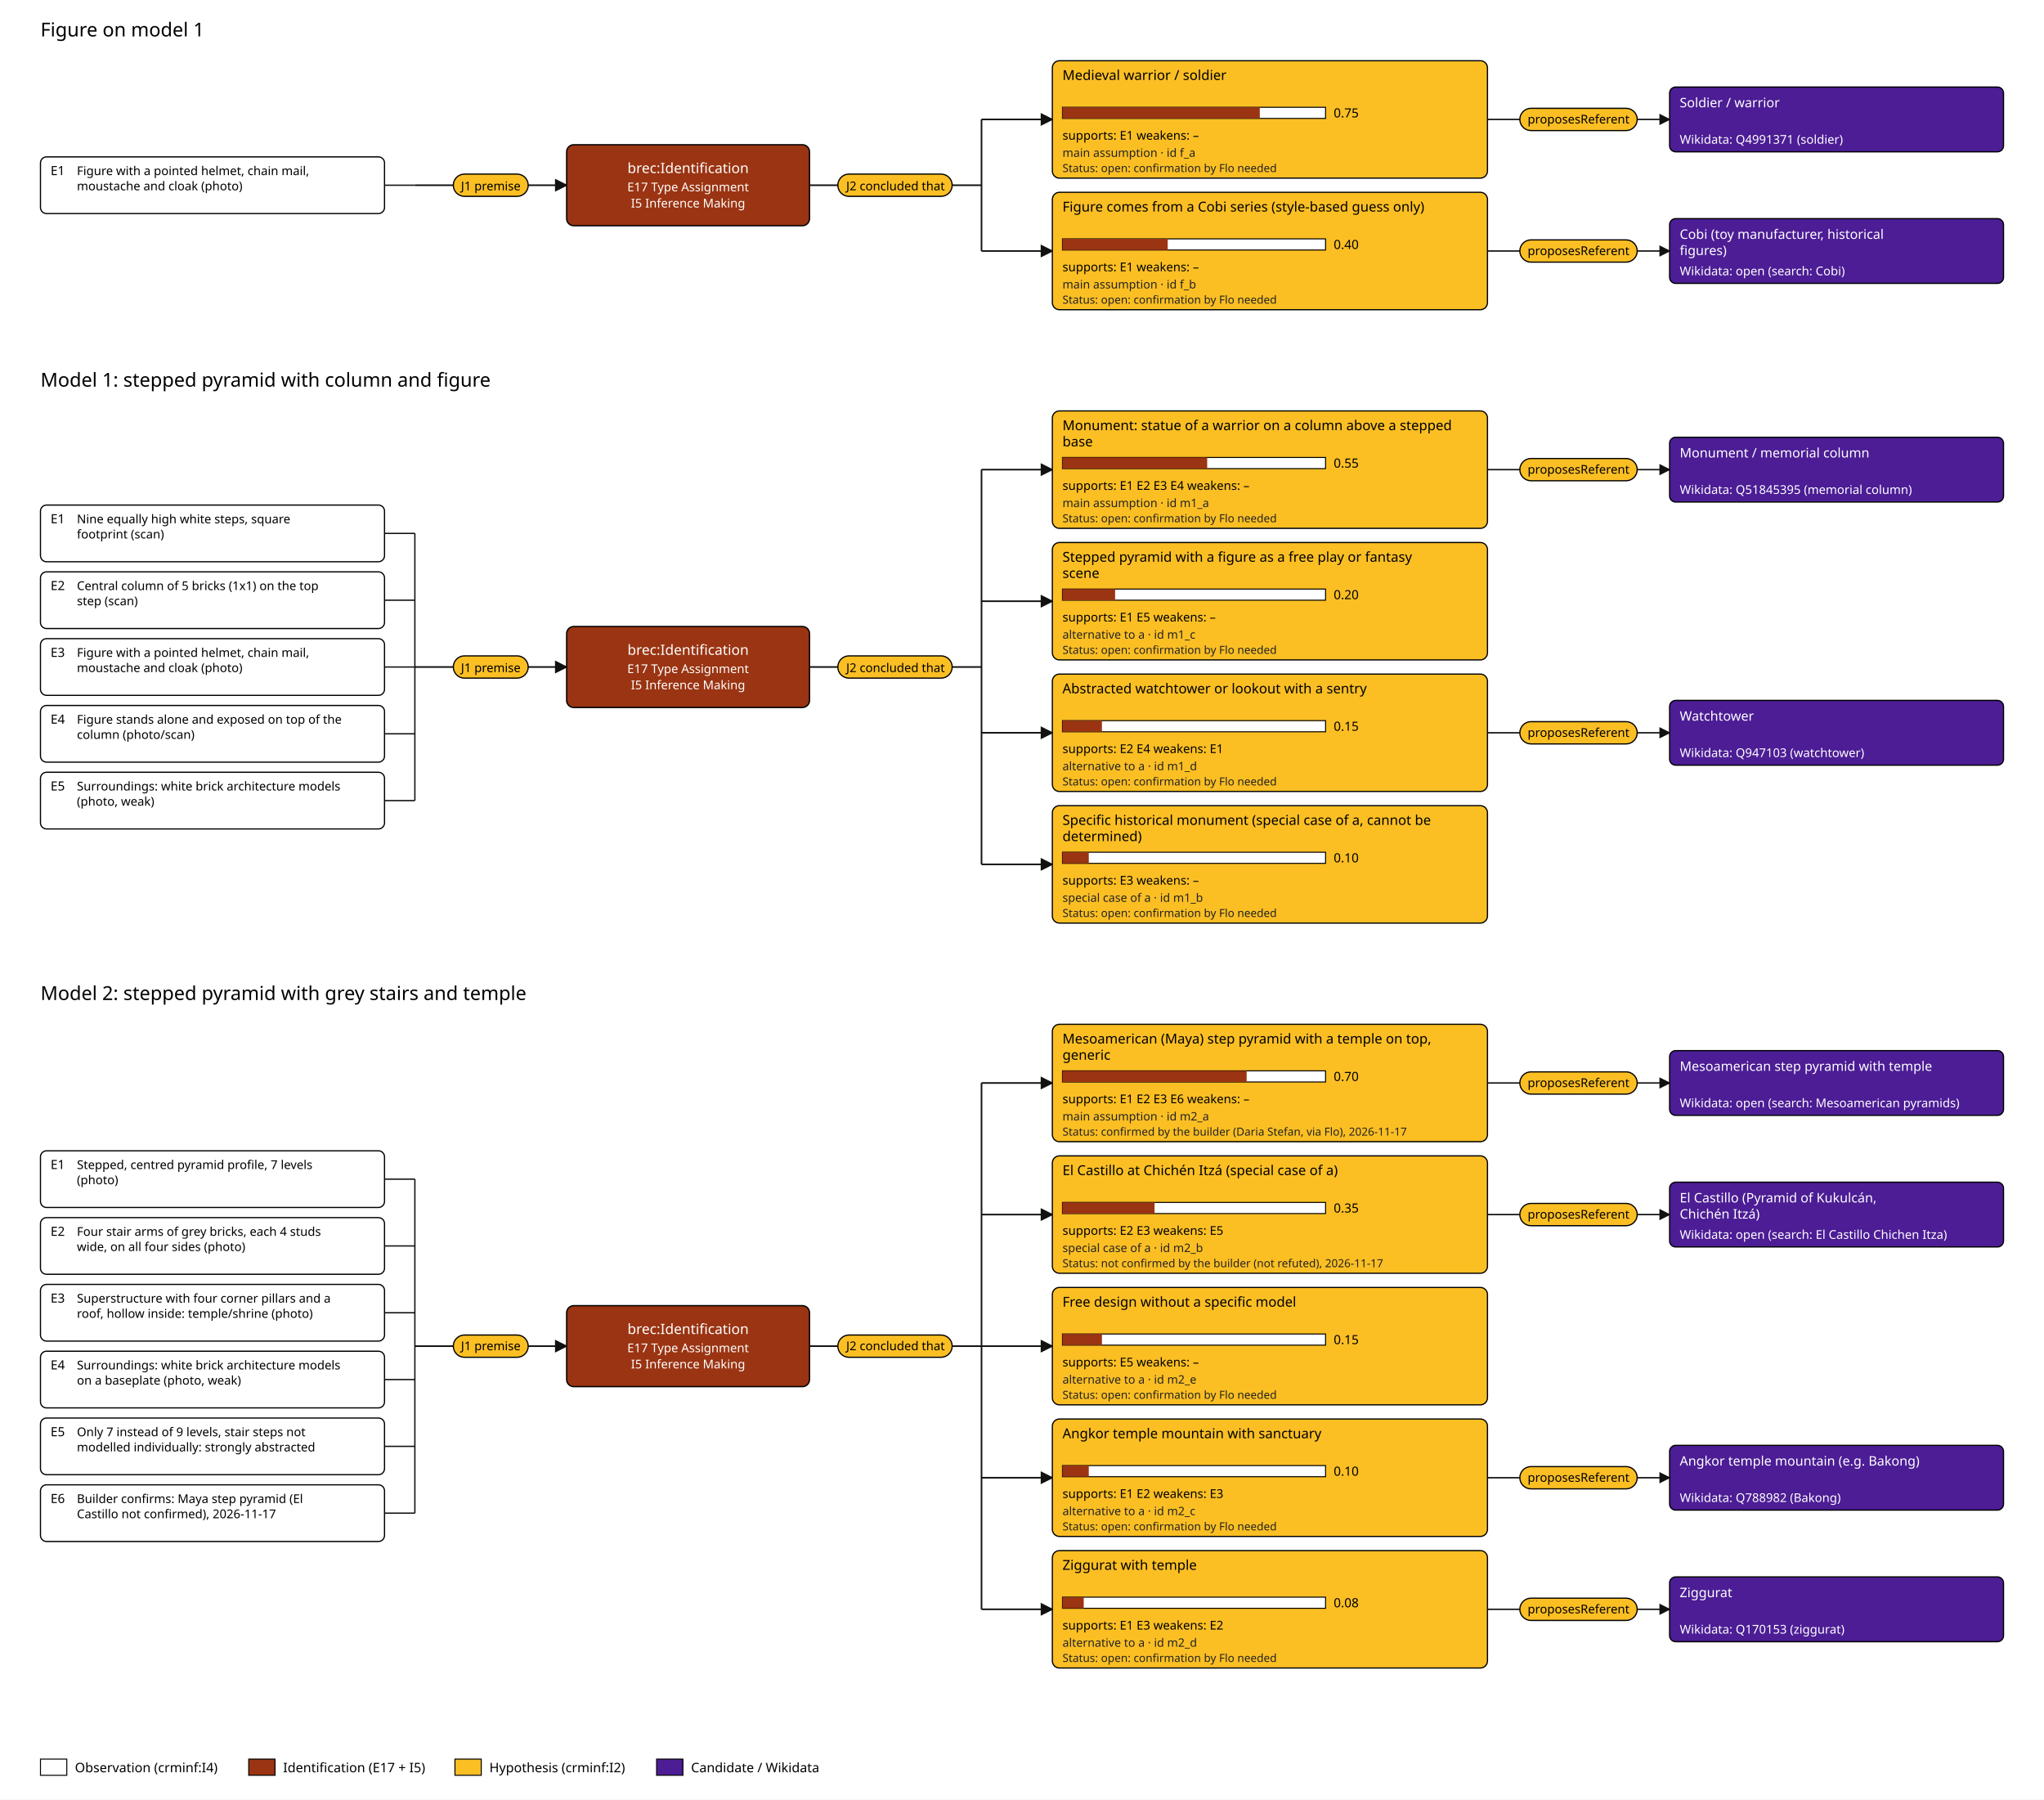
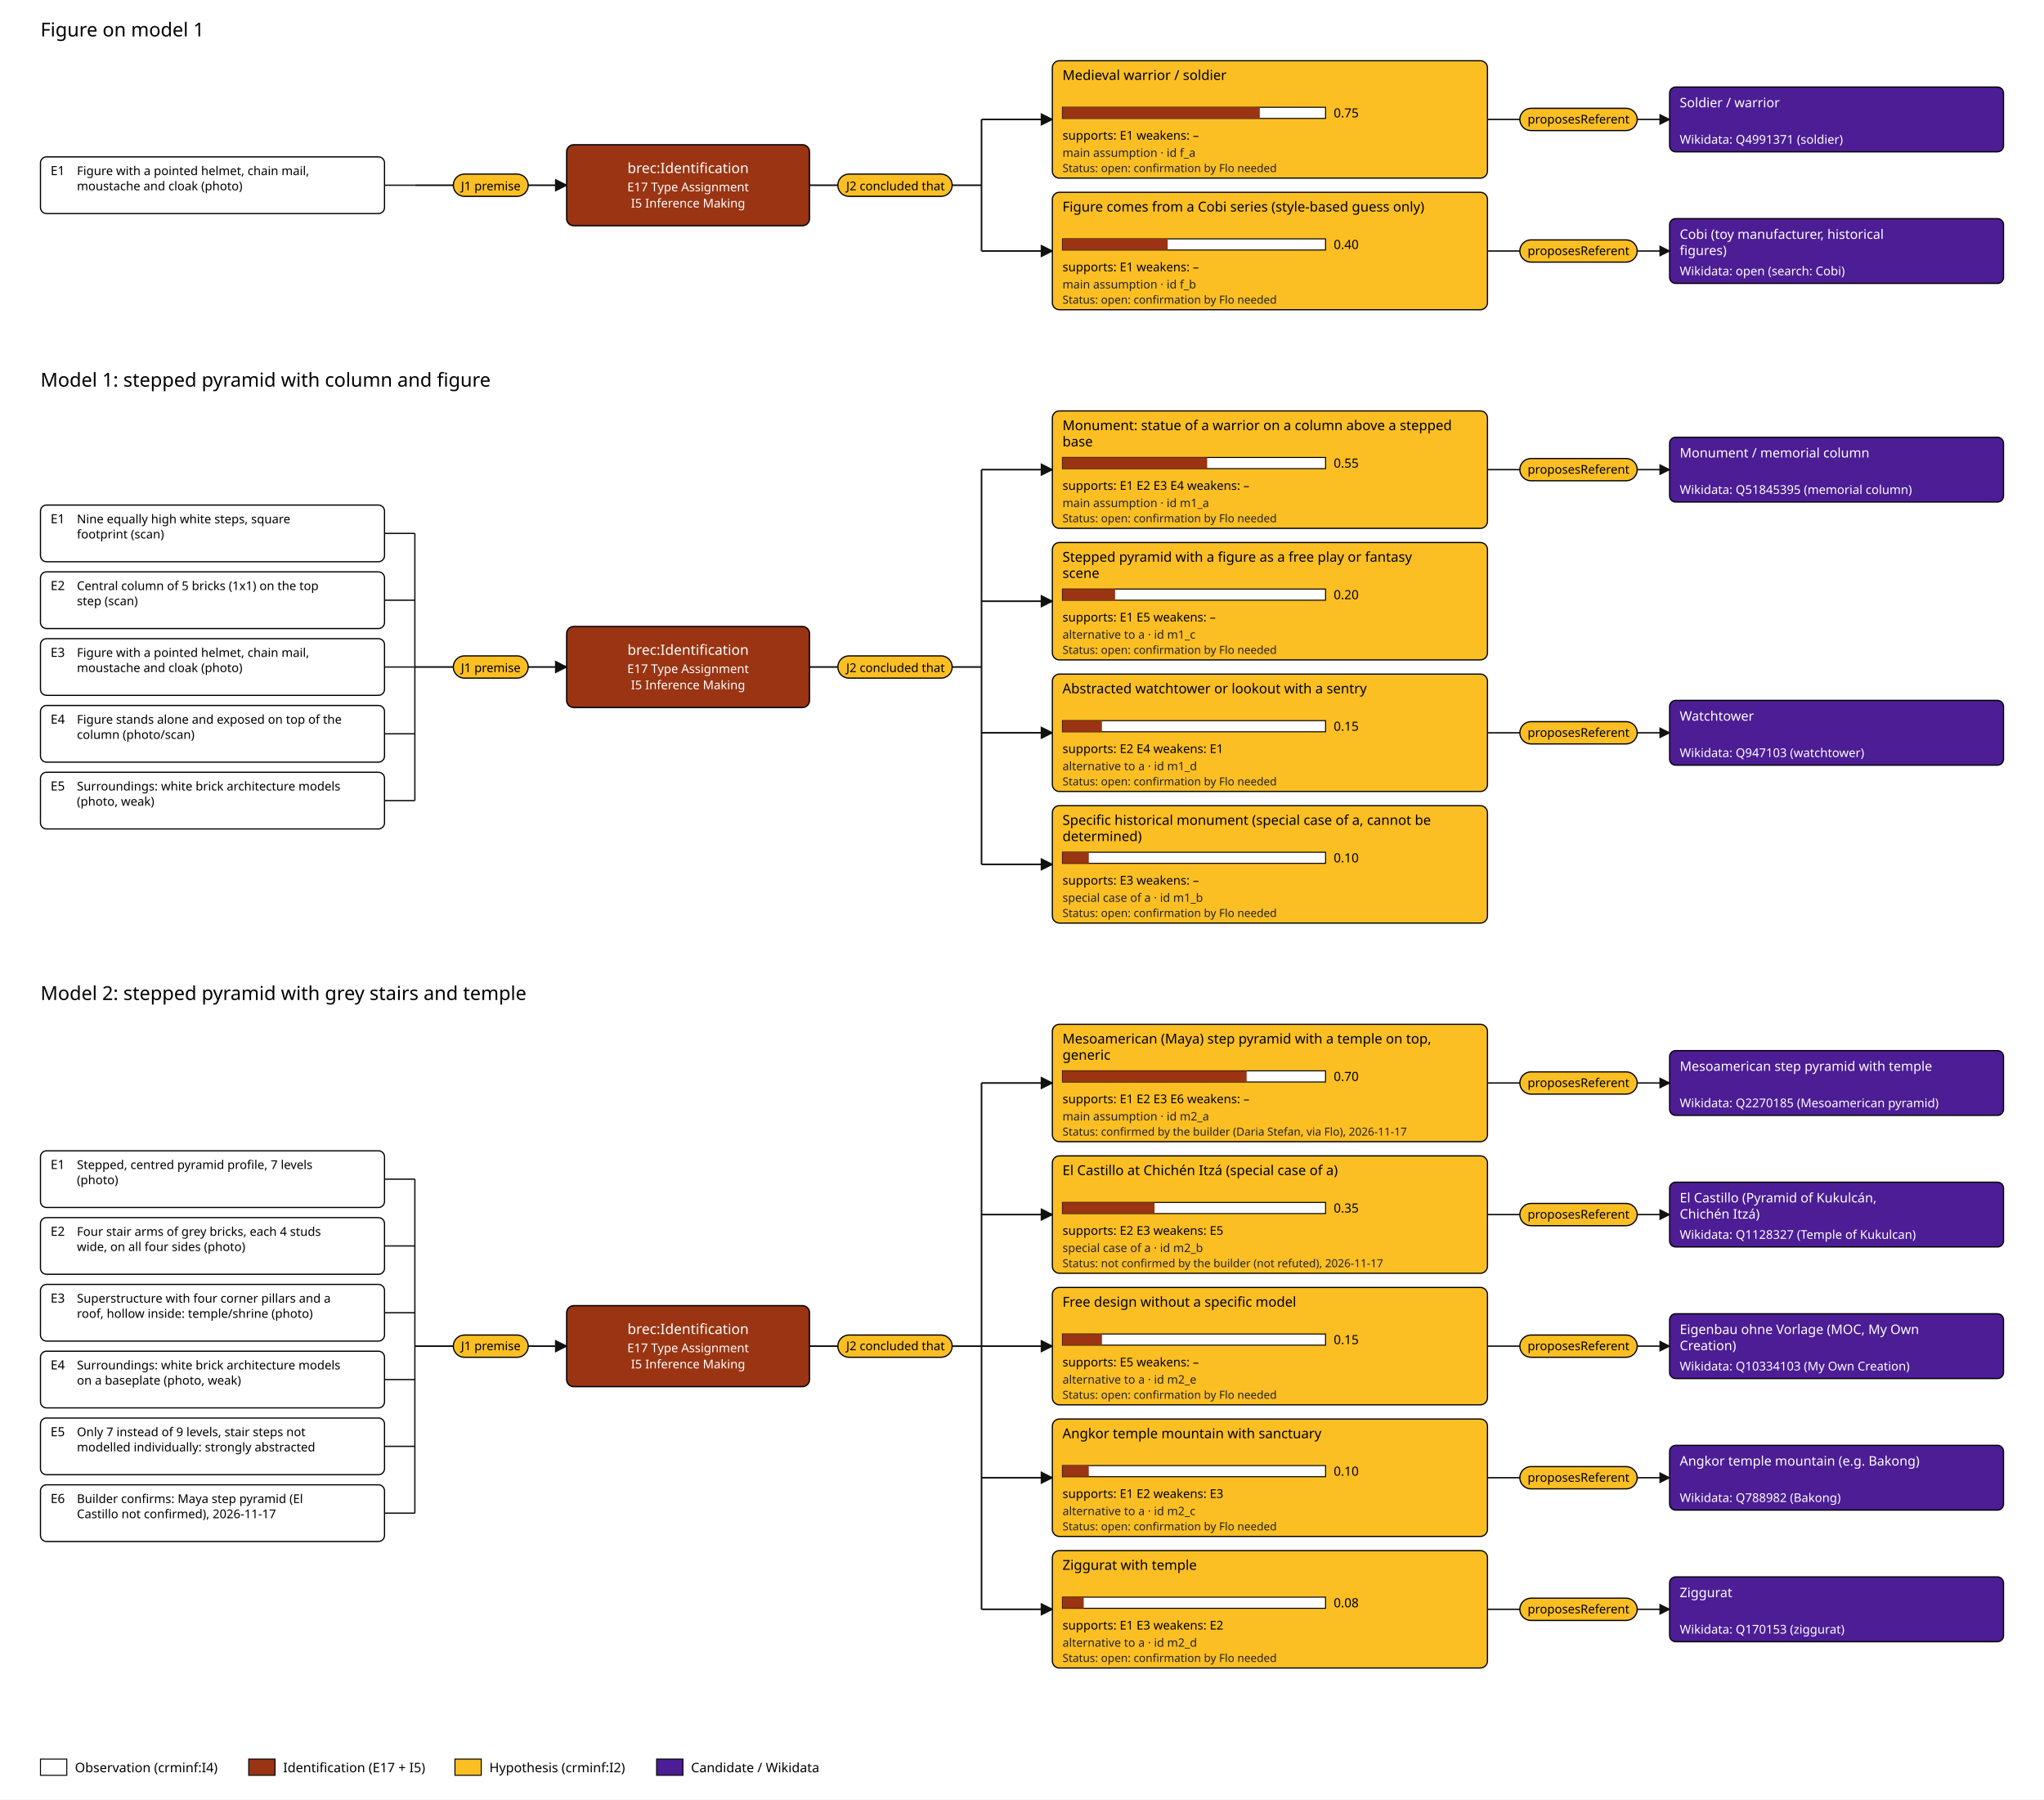
<svg xmlns="http://www.w3.org/2000/svg" width="2020" height="1778" viewBox="0 0 2020 1778" font-family="Fira Sans">
  <defs>
    <marker id="a" viewBox="0 0 10 10" refX="9" refY="5" markerWidth="8" markerHeight="8" orient="auto">
      <path d="M0 0L10 5L0 10z" fill="#111" />
    </marker>
  </defs>
  <rect width="2020" height="1778" fill="#fff" />
  <text x="40" y="36" font-size="19" font-weight="500">Figure on model 1</text>
  <rect x="40" y="155" width="340" height="56" rx="6" fill="#fff" stroke="#000" stroke-width="1.2" />
  <text x="50" y="173" font-size="12.5" font-weight="500">E1</text>
  <text x="76" y="173" font-size="12">Figure with a pointed helmet, chain mail,</text>
  <text x="76" y="188" font-size="12">moustache and cloak (photo)</text>
  <path d="M380 183 L410 183" stroke="#111" stroke-width="1.3" fill="none" />
  <path d="M410 183 L410 183" stroke="#111" stroke-width="1.3" />
  <path d="M410 183 L560 183" stroke="#111" stroke-width="1.6" marker-end="url(#a)" />
  <rect x="448" y="172" width="74" height="22" rx="11" fill="#fbbf24" stroke="#000" stroke-width="1.2" />
  <text x="485" y="188" font-size="12" text-anchor="middle">J1 premise</text>
  <rect x="560" y="143" width="240" height="80" rx="7" fill="#9a3412" stroke="#000" stroke-width="1.3" />
  <text x="680.0" y="171" font-size="14" font-weight="500" text-anchor="middle" fill="#fff">brec:Identification</text>
  <text x="680.0" y="189" font-size="12" text-anchor="middle" fill="#fff">E17 Type Assignment</text>
  <text x="680.0" y="205" font-size="12" text-anchor="middle" fill="#fff">I5 Inference Making</text>
  <path d="M800 183 L970 183" stroke="#111" stroke-width="1.6" />
  <rect x="828" y="172" width="113" height="22" rx="11" fill="#fbbf24" stroke="#000" stroke-width="1.2" />
  <text x="885" y="188" font-size="12" text-anchor="middle">J2 concluded that</text>
  <path d="M970 118 L970 248" stroke="#111" stroke-width="1.6" />
  <path d="M970 118 L1040 118" stroke="#111" stroke-width="1.6" marker-end="url(#a)" />
  <rect x="1040" y="60" width="430" height="116" rx="7" fill="#fbbf24" stroke="#000" stroke-width="1.2" />
  <text x="1050" y="79" font-size="13.5" font-weight="500">Medieval warrior / soldier</text>
  <rect x="1050" y="106" width="260" height="11" fill="#fff" stroke="#000" />
  <rect x="1050" y="106" width="195" height="11" fill="#9a3412" />
  <text x="1318" y="116" font-size="12.5" font-weight="500">0.75</text>
  <text x="1050" y="138" font-size="12">supports: E1    weakens: –</text>
  <text x="1050" y="155" font-size="11.5" fill="#222">main assumption · id f_a</text>
  <text x="1050" y="170" font-size="11" fill="#222">Status: open: confirmation by Flo needed</text>
  <path d="M1470 118 L1650 118" stroke="#111" stroke-width="1.4" marker-end="url(#a)" />
  <rect x="1650" y="86" width="330" height="64" rx="6" fill="#4c1d95" stroke="#000" stroke-width="1.2" />
  <text x="1660" y="106" font-size="13" font-weight="500" fill="#fff">Soldier / warrior</text>
  <text x="1660" y="142" font-size="12" fill="#fff">Wikidata: Q4991371  (soldier)</text>
  <rect x="1502" y="107" width="116" height="22" rx="11" fill="#fbbf24" stroke="#000" stroke-width="1.2" />
  <text x="1560" y="122" font-size="12" text-anchor="middle">proposesReferent</text>
  <path d="M970 248 L1040 248" stroke="#111" stroke-width="1.6" marker-end="url(#a)" />
  <rect x="1040" y="190" width="430" height="116" rx="7" fill="#fbbf24" stroke="#000" stroke-width="1.2" />
  <text x="1050" y="209" font-size="13.5" font-weight="500">Figure comes from a Cobi series (style-based guess only)</text>
  <rect x="1050" y="236" width="260" height="11" fill="#fff" stroke="#000" />
  <rect x="1050" y="236" width="104" height="11" fill="#9a3412" />
  <text x="1318" y="246" font-size="12.5" font-weight="500">0.40</text>
  <text x="1050" y="268" font-size="12">supports: E1    weakens: –</text>
  <text x="1050" y="285" font-size="11.5" fill="#222">main assumption · id f_b</text>
  <text x="1050" y="300" font-size="11" fill="#222">Status: open: confirmation by Flo needed</text>
  <path d="M1470 248 L1650 248" stroke="#111" stroke-width="1.4" marker-end="url(#a)" />
  <rect x="1650" y="216" width="330" height="64" rx="6" fill="#4c1d95" stroke="#000" stroke-width="1.2" />
  <text x="1660" y="236" font-size="13" font-weight="500" fill="#fff">Cobi (toy manufacturer, historical</text>
  <text x="1660" y="252" font-size="13" font-weight="500" fill="#fff">figures)</text>
  <text x="1660" y="272" font-size="12" fill="#fff">Wikidata: open  (search: Cobi)</text>
  <rect x="1502" y="237" width="116" height="22" rx="11" fill="#fbbf24" stroke="#000" stroke-width="1.2" />
  <text x="1560" y="252" font-size="12" text-anchor="middle">proposesReferent</text>
  <text x="40" y="382" font-size="19" font-weight="500">Model 1: stepped pyramid with column and figure</text>
  <rect x="40" y="499" width="340" height="56" rx="6" fill="#fff" stroke="#000" stroke-width="1.2" />
  <text x="50" y="517" font-size="12.5" font-weight="500">E1</text>
  <text x="76" y="517" font-size="12">Nine equally high white steps, square</text>
  <text x="76" y="532" font-size="12">footprint (scan)</text>
  <rect x="40" y="565" width="340" height="56" rx="6" fill="#fff" stroke="#000" stroke-width="1.2" />
  <text x="50" y="583" font-size="12.5" font-weight="500">E2</text>
  <text x="76" y="583" font-size="12">Central column of 5 bricks (1x1) on the top</text>
  <text x="76" y="598" font-size="12">step (scan)</text>
  <rect x="40" y="631" width="340" height="56" rx="6" fill="#fff" stroke="#000" stroke-width="1.2" />
  <text x="50" y="649" font-size="12.5" font-weight="500">E3</text>
  <text x="76" y="649" font-size="12">Figure with a pointed helmet, chain mail,</text>
  <text x="76" y="664" font-size="12">moustache and cloak (photo)</text>
  <rect x="40" y="697" width="340" height="56" rx="6" fill="#fff" stroke="#000" stroke-width="1.2" />
  <text x="50" y="715" font-size="12.5" font-weight="500">E4</text>
  <text x="76" y="715" font-size="12">Figure stands alone and exposed on top of the</text>
  <text x="76" y="730" font-size="12">column (photo/scan)</text>
  <rect x="40" y="763" width="340" height="56" rx="6" fill="#fff" stroke="#000" stroke-width="1.2" />
  <text x="50" y="781" font-size="12.5" font-weight="500">E5</text>
  <text x="76" y="781" font-size="12">Surroundings: white brick architecture models</text>
  <text x="76" y="796" font-size="12">(photo, weak)</text>
  <path d="M380 527 L410 527" stroke="#111" stroke-width="1.3" fill="none" />
  <path d="M380 593 L410 593" stroke="#111" stroke-width="1.3" fill="none" />
  <path d="M380 659 L410 659" stroke="#111" stroke-width="1.3" fill="none" />
  <path d="M380 725 L410 725" stroke="#111" stroke-width="1.3" fill="none" />
  <path d="M380 791 L410 791" stroke="#111" stroke-width="1.3" fill="none" />
  <path d="M410 527 L410 791" stroke="#111" stroke-width="1.3" />
  <path d="M410 659 L560 659" stroke="#111" stroke-width="1.6" marker-end="url(#a)" />
  <rect x="448" y="648" width="74" height="22" rx="11" fill="#fbbf24" stroke="#000" stroke-width="1.2" />
  <text x="485" y="664" font-size="12" text-anchor="middle">J1 premise</text>
  <rect x="560" y="619" width="240" height="80" rx="7" fill="#9a3412" stroke="#000" stroke-width="1.3" />
  <text x="680.0" y="647" font-size="14" font-weight="500" text-anchor="middle" fill="#fff">brec:Identification</text>
  <text x="680.0" y="665" font-size="12" text-anchor="middle" fill="#fff">E17 Type Assignment</text>
  <text x="680.0" y="681" font-size="12" text-anchor="middle" fill="#fff">I5 Inference Making</text>
  <path d="M800 659 L970 659" stroke="#111" stroke-width="1.6" />
  <rect x="828" y="648" width="113" height="22" rx="11" fill="#fbbf24" stroke="#000" stroke-width="1.2" />
  <text x="885" y="664" font-size="12" text-anchor="middle">J2 concluded that</text>
  <path d="M970 464 L970 854" stroke="#111" stroke-width="1.6" />
  <path d="M970 464 L1040 464" stroke="#111" stroke-width="1.6" marker-end="url(#a)" />
  <rect x="1040" y="406" width="430" height="116" rx="7" fill="#fbbf24" stroke="#000" stroke-width="1.2" />
  <text x="1050" y="425" font-size="13.5" font-weight="500">Monument: statue of a warrior on a column above a stepped</text>
  <text x="1050" y="441" font-size="13.5" font-weight="500">base</text>
  <rect x="1050" y="452" width="260" height="11" fill="#fff" stroke="#000" />
  <rect x="1050" y="452" width="143" height="11" fill="#9a3412" />
  <text x="1318" y="462" font-size="12.5" font-weight="500">0.55</text>
  <text x="1050" y="484" font-size="12">supports: E1 E2 E3 E4    weakens: –</text>
  <text x="1050" y="501" font-size="11.5" fill="#222">main assumption · id m1_a</text>
  <text x="1050" y="516" font-size="11" fill="#222">Status: open: confirmation by Flo needed</text>
  <path d="M1470 464 L1650 464" stroke="#111" stroke-width="1.4" marker-end="url(#a)" />
  <rect x="1650" y="432" width="330" height="64" rx="6" fill="#4c1d95" stroke="#000" stroke-width="1.2" />
  <text x="1660" y="452" font-size="13" font-weight="500" fill="#fff">Monument / memorial column</text>
  <text x="1660" y="488" font-size="12" fill="#fff">Wikidata: Q51845395  (memorial column)</text>
  <rect x="1502" y="453" width="116" height="22" rx="11" fill="#fbbf24" stroke="#000" stroke-width="1.2" />
  <text x="1560" y="468" font-size="12" text-anchor="middle">proposesReferent</text>
  <path d="M970 594 L1040 594" stroke="#111" stroke-width="1.6" marker-end="url(#a)" />
  <rect x="1040" y="536" width="430" height="116" rx="7" fill="#fbbf24" stroke="#000" stroke-width="1.2" />
  <text x="1050" y="555" font-size="13.5" font-weight="500">Stepped pyramid with a figure as a free play or fantasy</text>
  <text x="1050" y="571" font-size="13.5" font-weight="500">scene</text>
  <rect x="1050" y="582" width="260" height="11" fill="#fff" stroke="#000" />
  <rect x="1050" y="582" width="52" height="11" fill="#9a3412" />
  <text x="1318" y="592" font-size="12.5" font-weight="500">0.20</text>
  <text x="1050" y="614" font-size="12">supports: E1 E5    weakens: –</text>
  <text x="1050" y="631" font-size="11.5" fill="#222">alternative to a · id m1_c</text>
  <text x="1050" y="646" font-size="11" fill="#222">Status: open: confirmation by Flo needed</text>
  <path d="M970 724 L1040 724" stroke="#111" stroke-width="1.6" marker-end="url(#a)" />
  <rect x="1040" y="666" width="430" height="116" rx="7" fill="#fbbf24" stroke="#000" stroke-width="1.2" />
  <text x="1050" y="685" font-size="13.5" font-weight="500">Abstracted watchtower or lookout with a sentry</text>
  <rect x="1050" y="712" width="260" height="11" fill="#fff" stroke="#000" />
  <rect x="1050" y="712" width="39" height="11" fill="#9a3412" />
  <text x="1318" y="722" font-size="12.5" font-weight="500">0.15</text>
  <text x="1050" y="744" font-size="12">supports: E2 E4    weakens: E1</text>
  <text x="1050" y="761" font-size="11.5" fill="#222">alternative to a · id m1_d</text>
  <text x="1050" y="776" font-size="11" fill="#222">Status: open: confirmation by Flo needed</text>
  <path d="M1470 724 L1650 724" stroke="#111" stroke-width="1.4" marker-end="url(#a)" />
  <rect x="1650" y="692" width="330" height="64" rx="6" fill="#4c1d95" stroke="#000" stroke-width="1.2" />
  <text x="1660" y="712" font-size="13" font-weight="500" fill="#fff">Watchtower</text>
  <text x="1660" y="748" font-size="12" fill="#fff">Wikidata: Q947103  (watchtower)</text>
  <rect x="1502" y="713" width="116" height="22" rx="11" fill="#fbbf24" stroke="#000" stroke-width="1.2" />
  <text x="1560" y="728" font-size="12" text-anchor="middle">proposesReferent</text>
  <path d="M970 854 L1040 854" stroke="#111" stroke-width="1.6" marker-end="url(#a)" />
  <rect x="1040" y="796" width="430" height="116" rx="7" fill="#fbbf24" stroke="#000" stroke-width="1.2" />
  <text x="1050" y="815" font-size="13.5" font-weight="500">Specific historical monument (special case of a, cannot be</text>
  <text x="1050" y="831" font-size="13.5" font-weight="500">determined)</text>
  <rect x="1050" y="842" width="260" height="11" fill="#fff" stroke="#000" />
  <rect x="1050" y="842" width="26" height="11" fill="#9a3412" />
  <text x="1318" y="852" font-size="12.5" font-weight="500">0.10</text>
  <text x="1050" y="874" font-size="12">supports: E3    weakens: –</text>
  <text x="1050" y="891" font-size="11.5" fill="#222">special case of a · id m1_b</text>
  <text x="1050" y="906" font-size="11" fill="#222">Status: open: confirmation by Flo needed</text>
  <text x="40" y="988" font-size="19" font-weight="500">Model 2: stepped pyramid with grey stairs and temple</text>
  <rect x="40" y="1137" width="340" height="56" rx="6" fill="#fff" stroke="#000" stroke-width="1.2" />
  <text x="50" y="1155" font-size="12.5" font-weight="500">E1</text>
  <text x="76" y="1155" font-size="12">Stepped, centred pyramid profile, 7 levels</text>
  <text x="76" y="1170" font-size="12">(photo)</text>
  <rect x="40" y="1203" width="340" height="56" rx="6" fill="#fff" stroke="#000" stroke-width="1.2" />
  <text x="50" y="1221" font-size="12.5" font-weight="500">E2</text>
  <text x="76" y="1221" font-size="12">Four stair arms of grey bricks, each 4 studs</text>
  <text x="76" y="1236" font-size="12">wide, on all four sides (photo)</text>
  <rect x="40" y="1269" width="340" height="56" rx="6" fill="#fff" stroke="#000" stroke-width="1.2" />
  <text x="50" y="1287" font-size="12.5" font-weight="500">E3</text>
  <text x="76" y="1287" font-size="12">Superstructure with four corner pillars and a</text>
  <text x="76" y="1302" font-size="12">roof, hollow inside: temple/shrine (photo)</text>
  <rect x="40" y="1335" width="340" height="56" rx="6" fill="#fff" stroke="#000" stroke-width="1.2" />
  <text x="50" y="1353" font-size="12.5" font-weight="500">E4</text>
  <text x="76" y="1353" font-size="12">Surroundings: white brick architecture models</text>
  <text x="76" y="1368" font-size="12">on a baseplate (photo, weak)</text>
  <rect x="40" y="1401" width="340" height="56" rx="6" fill="#fff" stroke="#000" stroke-width="1.2" />
  <text x="50" y="1419" font-size="12.5" font-weight="500">E5</text>
  <text x="76" y="1419" font-size="12">Only 7 instead of 9 levels, stair steps not</text>
  <text x="76" y="1434" font-size="12">modelled individually: strongly abstracted</text>
  <rect x="40" y="1467" width="340" height="56" rx="6" fill="#fff" stroke="#000" stroke-width="1.2" />
  <text x="50" y="1485" font-size="12.5" font-weight="500">E6</text>
  <text x="76" y="1485" font-size="12">Builder confirms: Maya step pyramid (El</text>
  <text x="76" y="1500" font-size="12">Castillo not confirmed), 2026-11-17</text>
  <path d="M380 1165 L410 1165" stroke="#111" stroke-width="1.3" fill="none" />
  <path d="M380 1231 L410 1231" stroke="#111" stroke-width="1.3" fill="none" />
  <path d="M380 1297 L410 1297" stroke="#111" stroke-width="1.3" fill="none" />
  <path d="M380 1363 L410 1363" stroke="#111" stroke-width="1.3" fill="none" />
  <path d="M380 1429 L410 1429" stroke="#111" stroke-width="1.3" fill="none" />
  <path d="M380 1495 L410 1495" stroke="#111" stroke-width="1.3" fill="none" />
  <path d="M410 1165 L410 1495" stroke="#111" stroke-width="1.3" />
  <path d="M410 1330 L560 1330" stroke="#111" stroke-width="1.6" marker-end="url(#a)" />
  <rect x="448" y="1319" width="74" height="22" rx="11" fill="#fbbf24" stroke="#000" stroke-width="1.2" />
  <text x="485" y="1334" font-size="12" text-anchor="middle">J1 premise</text>
  <rect x="560" y="1290" width="240" height="80" rx="7" fill="#9a3412" stroke="#000" stroke-width="1.3" />
  <text x="680.0" y="1318" font-size="14" font-weight="500" text-anchor="middle" fill="#fff">brec:Identification</text>
  <text x="680.0" y="1336" font-size="12" text-anchor="middle" fill="#fff">E17 Type Assignment</text>
  <text x="680.0" y="1352" font-size="12" text-anchor="middle" fill="#fff">I5 Inference Making</text>
  <path d="M800 1330 L970 1330" stroke="#111" stroke-width="1.6" />
  <rect x="828" y="1319" width="113" height="22" rx="11" fill="#fbbf24" stroke="#000" stroke-width="1.2" />
  <text x="885" y="1334" font-size="12" text-anchor="middle">J2 concluded that</text>
  <path d="M970 1070 L970 1590" stroke="#111" stroke-width="1.6" />
  <path d="M970 1070 L1040 1070" stroke="#111" stroke-width="1.6" marker-end="url(#a)" />
  <rect x="1040" y="1012" width="430" height="116" rx="7" fill="#fbbf24" stroke="#000" stroke-width="1.2" />
  <text x="1050" y="1031" font-size="13.5" font-weight="500">Mesoamerican (Maya) step pyramid with a temple on top,</text>
  <text x="1050" y="1047" font-size="13.5" font-weight="500">generic</text>
  <rect x="1050" y="1058" width="260" height="11" fill="#fff" stroke="#000" />
  <rect x="1050" y="1058" width="182" height="11" fill="#9a3412" />
  <text x="1318" y="1068" font-size="12.5" font-weight="500">0.70</text>
  <text x="1050" y="1090" font-size="12">supports: E1 E2 E3 E6    weakens: –</text>
  <text x="1050" y="1107" font-size="11.5" fill="#222">main assumption · id m2_a</text>
  <text x="1050" y="1122" font-size="11" fill="#222">Status: confirmed by the builder (Daria Stefan, via Flo), 2026-11-17</text>
  <path d="M1470 1070 L1650 1070" stroke="#111" stroke-width="1.4" marker-end="url(#a)" />
  <rect x="1650" y="1038" width="330" height="64" rx="6" fill="#4c1d95" stroke="#000" stroke-width="1.2" />
  <text x="1660" y="1058" font-size="13" font-weight="500" fill="#fff">Mesoamerican step pyramid with temple</text>
-   <text x="1660" y="1094" font-size="12" fill="#fff">Wikidata: open  (search: Mesoamerican pyramids)</text>
+   <text x="1660" y="1094" font-size="12" fill="#fff">Wikidata: Q2270185  (Mesoamerican pyramid)</text>
  <rect x="1502" y="1059" width="116" height="22" rx="11" fill="#fbbf24" stroke="#000" stroke-width="1.2" />
  <text x="1560" y="1074" font-size="12" text-anchor="middle">proposesReferent</text>
  <path d="M970 1200 L1040 1200" stroke="#111" stroke-width="1.6" marker-end="url(#a)" />
  <rect x="1040" y="1142" width="430" height="116" rx="7" fill="#fbbf24" stroke="#000" stroke-width="1.2" />
  <text x="1050" y="1161" font-size="13.5" font-weight="500">El Castillo at Chichén Itzá (special case of a)</text>
  <rect x="1050" y="1188" width="260" height="11" fill="#fff" stroke="#000" />
  <rect x="1050" y="1188" width="91" height="11" fill="#9a3412" />
  <text x="1318" y="1198" font-size="12.5" font-weight="500">0.35</text>
  <text x="1050" y="1220" font-size="12">supports: E2 E3    weakens: E5</text>
  <text x="1050" y="1237" font-size="11.5" fill="#222">special case of a · id m2_b</text>
  <text x="1050" y="1252" font-size="11" fill="#222">Status: not confirmed by the builder (not refuted), 2026-11-17</text>
  <path d="M1470 1200 L1650 1200" stroke="#111" stroke-width="1.4" marker-end="url(#a)" />
  <rect x="1650" y="1168" width="330" height="64" rx="6" fill="#4c1d95" stroke="#000" stroke-width="1.2" />
  <text x="1660" y="1188" font-size="13" font-weight="500" fill="#fff">El Castillo (Pyramid of Kukulcán,</text>
  <text x="1660" y="1204" font-size="13" font-weight="500" fill="#fff">Chichén Itzá)</text>
-   <text x="1660" y="1224" font-size="12" fill="#fff">Wikidata: open  (search: El Castillo Chichen Itza)</text>
+   <text x="1660" y="1224" font-size="12" fill="#fff">Wikidata: Q1128327  (Temple of Kukulcan)</text>
  <rect x="1502" y="1189" width="116" height="22" rx="11" fill="#fbbf24" stroke="#000" stroke-width="1.2" />
  <text x="1560" y="1204" font-size="12" text-anchor="middle">proposesReferent</text>
  <path d="M970 1330 L1040 1330" stroke="#111" stroke-width="1.6" marker-end="url(#a)" />
  <rect x="1040" y="1272" width="430" height="116" rx="7" fill="#fbbf24" stroke="#000" stroke-width="1.2" />
  <text x="1050" y="1291" font-size="13.5" font-weight="500">Free design without a specific model</text>
  <rect x="1050" y="1318" width="260" height="11" fill="#fff" stroke="#000" />
  <rect x="1050" y="1318" width="39" height="11" fill="#9a3412" />
  <text x="1318" y="1328" font-size="12.5" font-weight="500">0.15</text>
  <text x="1050" y="1350" font-size="12">supports: E5    weakens: –</text>
  <text x="1050" y="1367" font-size="11.5" fill="#222">alternative to a · id m2_e</text>
  <text x="1050" y="1382" font-size="11" fill="#222">Status: open: confirmation by Flo needed</text>
+   <path d="M1470 1330 L1650 1330" stroke="#111" stroke-width="1.4" marker-end="url(#a)" />
+   <rect x="1650" y="1298" width="330" height="64" rx="6" fill="#4c1d95" stroke="#000" stroke-width="1.2" />
+   <text x="1660" y="1318" font-size="13" font-weight="500" fill="#fff">Eigenbau ohne Vorlage (MOC, My Own</text>
+   <text x="1660" y="1334" font-size="13" font-weight="500" fill="#fff">Creation)</text>
+   <text x="1660" y="1354" font-size="12" fill="#fff">Wikidata: Q10334103  (My Own Creation)</text>
+   <rect x="1502" y="1319" width="116" height="22" rx="11" fill="#fbbf24" stroke="#000" stroke-width="1.2" />
+   <text x="1560" y="1334" font-size="12" text-anchor="middle">proposesReferent</text>
  <path d="M970 1460 L1040 1460" stroke="#111" stroke-width="1.6" marker-end="url(#a)" />
  <rect x="1040" y="1402" width="430" height="116" rx="7" fill="#fbbf24" stroke="#000" stroke-width="1.2" />
  <text x="1050" y="1421" font-size="13.5" font-weight="500">Angkor temple mountain with sanctuary</text>
  <rect x="1050" y="1448" width="260" height="11" fill="#fff" stroke="#000" />
  <rect x="1050" y="1448" width="26" height="11" fill="#9a3412" />
  <text x="1318" y="1458" font-size="12.5" font-weight="500">0.10</text>
  <text x="1050" y="1480" font-size="12">supports: E1 E2    weakens: E3</text>
  <text x="1050" y="1497" font-size="11.5" fill="#222">alternative to a · id m2_c</text>
  <text x="1050" y="1512" font-size="11" fill="#222">Status: open: confirmation by Flo needed</text>
  <path d="M1470 1460 L1650 1460" stroke="#111" stroke-width="1.4" marker-end="url(#a)" />
  <rect x="1650" y="1428" width="330" height="64" rx="6" fill="#4c1d95" stroke="#000" stroke-width="1.2" />
  <text x="1660" y="1448" font-size="13" font-weight="500" fill="#fff">Angkor temple mountain (e.g. Bakong)</text>
  <text x="1660" y="1484" font-size="12" fill="#fff">Wikidata: Q788982  (Bakong)</text>
  <rect x="1502" y="1449" width="116" height="22" rx="11" fill="#fbbf24" stroke="#000" stroke-width="1.2" />
  <text x="1560" y="1464" font-size="12" text-anchor="middle">proposesReferent</text>
  <path d="M970 1590 L1040 1590" stroke="#111" stroke-width="1.6" marker-end="url(#a)" />
  <rect x="1040" y="1532" width="430" height="116" rx="7" fill="#fbbf24" stroke="#000" stroke-width="1.2" />
  <text x="1050" y="1551" font-size="13.5" font-weight="500">Ziggurat with temple</text>
  <rect x="1050" y="1578" width="260" height="11" fill="#fff" stroke="#000" />
  <rect x="1050" y="1578" width="21" height="11" fill="#9a3412" />
  <text x="1318" y="1588" font-size="12.5" font-weight="500">0.08</text>
  <text x="1050" y="1610" font-size="12">supports: E1 E3    weakens: E2</text>
  <text x="1050" y="1627" font-size="11.5" fill="#222">alternative to a · id m2_d</text>
  <text x="1050" y="1642" font-size="11" fill="#222">Status: open: confirmation by Flo needed</text>
  <path d="M1470 1590 L1650 1590" stroke="#111" stroke-width="1.4" marker-end="url(#a)" />
  <rect x="1650" y="1558" width="330" height="64" rx="6" fill="#4c1d95" stroke="#000" stroke-width="1.2" />
  <text x="1660" y="1578" font-size="13" font-weight="500" fill="#fff">Ziggurat</text>
  <text x="1660" y="1614" font-size="12" fill="#fff">Wikidata: Q170153  (ziggurat)</text>
  <rect x="1502" y="1579" width="116" height="22" rx="11" fill="#fbbf24" stroke="#000" stroke-width="1.2" />
  <text x="1560" y="1594" font-size="12" text-anchor="middle">proposesReferent</text>
  <rect x="40" y="1738" width="26" height="16" fill="#fff" stroke="#000" />
  <text x="74" y="1751" font-size="13">Observation (crminf:I4)</text>
  <rect x="245.8" y="1738" width="26" height="16" fill="#9a3412" stroke="#000" />
  <text x="279.8" y="1751" font-size="13">Identification (E17 + I5)</text>
  <rect x="449.6" y="1738" width="26" height="16" fill="#fbbf24" stroke="#000" />
  <text x="483.6" y="1751" font-size="13">Hypothesis (crminf:I2)</text>
  <rect x="648.9" y="1738" width="26" height="16" fill="#4c1d95" stroke="#000" />
  <text x="682.9" y="1751" font-size="13">Candidate / Wikidata</text>
</svg>
